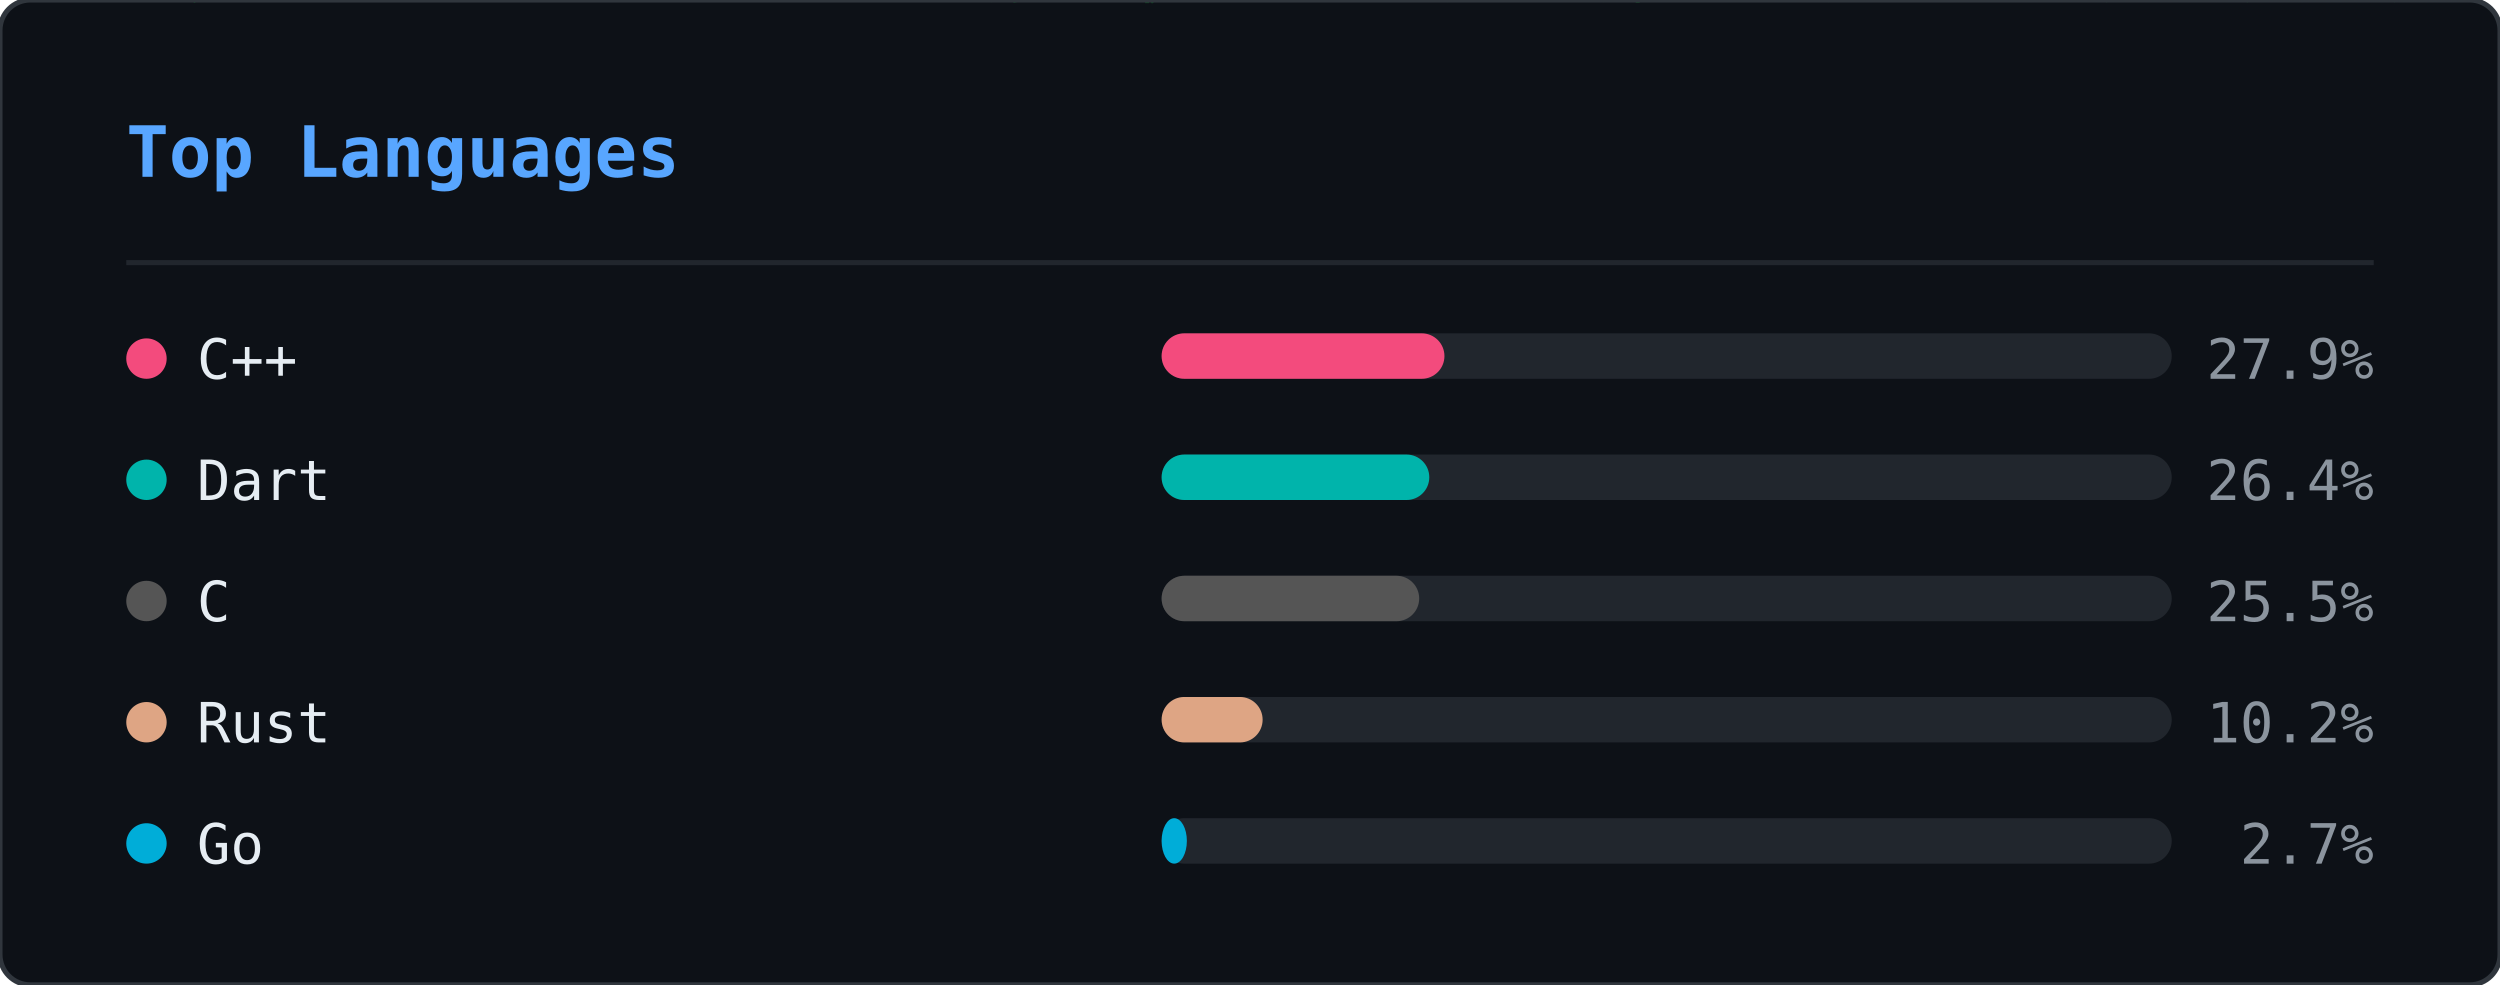
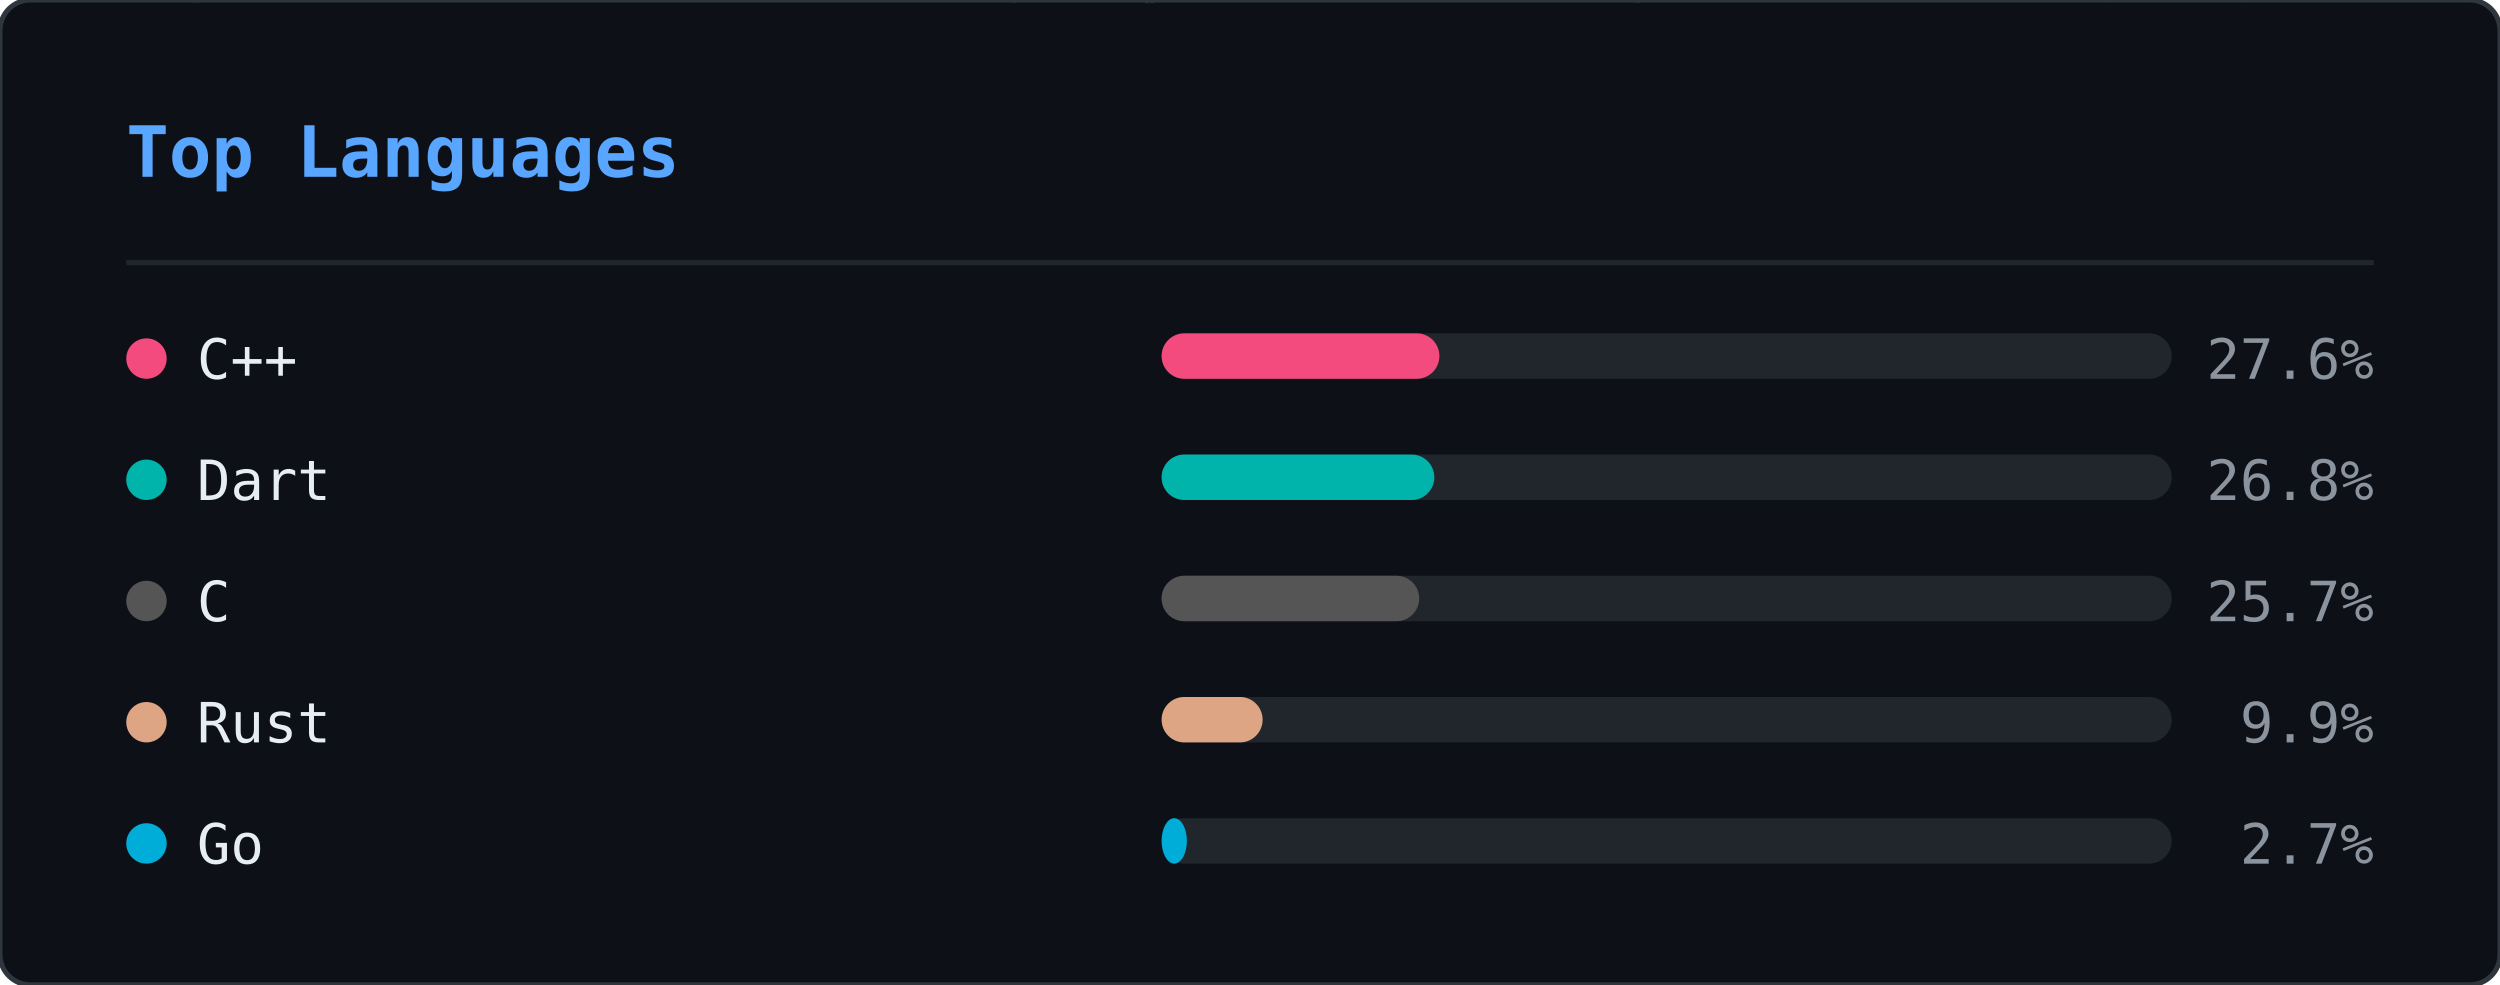
<svg xmlns="http://www.w3.org/2000/svg" width="495" height="195" viewBox="0 0 495 195">
  <defs>
    <clipPath id="ln-clip">
      <rect width="495" height="195" rx="6" />
    </clipPath>
  </defs>
  <rect width="495" height="195" rx="6" fill="#0d1117" />
  <g clip-path="url(#ln-clip)">
    <g opacity="0.22">
      <style>@keyframes ln0{from{transform:translateY(-46px)}to{transform:translateY(209px)}}@keyframes ln1{from{transform:translateY(-46px)}to{transform:translateY(209px)}}@keyframes ln2{from{transform:translateY(-46px)}to{transform:translateY(209px)}}@keyframes ln3{from{transform:translateY(-46px)}to{transform:translateY(209px)}}@keyframes ln4{from{transform:translateY(-46px)}to{transform:translateY(209px)}}@keyframes ln5{from{transform:translateY(-46px)}to{transform:translateY(209px)}}@keyframes ln6{from{transform:translateY(-46px)}to{transform:translateY(209px)}}@keyframes ln7{from{transform:translateY(-46px)}to{transform:translateY(209px)}}@keyframes ln8{from{transform:translateY(-46px)}to{transform:translateY(209px)}}@keyframes ln9{from{transform:translateY(-46px)}to{transform:translateY(209px)}}@keyframes ln10{from{transform:translateY(-46px)}to{transform:translateY(209px)}}@keyframes ln11{from{transform:translateY(-46px)}to{transform:translateY(209px)}}@keyframes ln12{from{transform:translateY(-46px)}to{transform:translateY(209px)}}@keyframes ln13{from{transform:translateY(-46px)}to{transform:translateY(209px)}}@keyframes ln14{from{transform:translateY(-46px)}to{transform:translateY(209px)}}@keyframes ln15{from{transform:translateY(-46px)}to{transform:translateY(209px)}}@keyframes ln16{from{transform:translateY(-46px)}to{transform:translateY(209px)}}@keyframes ln17{from{transform:translateY(-46px)}to{transform:translateY(209px)}}@keyframes ln18{from{transform:translateY(-46px)}to{transform:translateY(209px)}}@keyframes ln19{from{transform:translateY(-46px)}to{transform:translateY(209px)}}@keyframes ln20{from{transform:translateY(-46px)}to{transform:translateY(209px)}}@keyframes ln21{from{transform:translateY(-46px)}to{transform:translateY(209px)}}@keyframes ln22{from{transform:translateY(-46px)}to{transform:translateY(209px)}}@keyframes ln23{from{transform:translateY(-46px)}to{transform:translateY(209px)}}@keyframes ln24{from{transform:translateY(-46px)}to{transform:translateY(209px)}}@keyframes ln25{from{transform:translateY(-46px)}to{transform:translateY(209px)}}@keyframes ln26{from{transform:translateY(-46px)}to{transform:translateY(209px)}}@keyframes ln27{from{transform:translateY(-46px)}to{transform:translateY(209px)}}@keyframes ln28{from{transform:translateY(-46px)}to{transform:translateY(209px)}}@keyframes ln29{from{transform:translateY(-46px)}to{transform:translateY(209px)}}@keyframes ln30{from{transform:translateY(-46px)}to{transform:translateY(209px)}}@keyframes ln31{from{transform:translateY(-46px)}to{transform:translateY(209px)}}@keyframes ln32{from{transform:translateY(-46px)}to{transform:translateY(209px)}}@keyframes ln33{from{transform:translateY(-46px)}to{transform:translateY(209px)}}@keyframes ln34{from{transform:translateY(-46px)}to{transform:translateY(209px)}}@keyframes ln35{from{transform:translateY(-46px)}to{transform:translateY(209px)}}@keyframes ln36{from{transform:translateY(-46px)}to{transform:translateY(209px)}}@keyframes ln37{from{transform:translateY(-46px)}to{transform:translateY(209px)}}</style>
      <g style="animation:ln0 1.92s linear infinite;animation-delay:-0.55s">
        <text x="375" y="0" font-family="monospace" font-size="12" fill="#00ff41">ｿ</text>
        <text x="375" y="-14" font-family="monospace" font-size="12" fill="#00ff41" opacity="0.75">7</text>
        <text x="375" y="-28" font-family="monospace" font-size="12" fill="#00ff41" opacity="0.50">3</text>
        <text x="375" y="-42" font-family="monospace" font-size="12" fill="#00ff41" opacity="0.25">ﾑ</text>
      </g>
      <g style="animation:ln1 2.40s linear infinite;animation-delay:-0.40s">
        <text x="124" y="0" font-family="monospace" font-size="12" fill="#00ff41">ｶ</text>
        <text x="124" y="-14" font-family="monospace" font-size="12" fill="#00ff41" opacity="0.75">ｭ</text>
        <text x="124" y="-28" font-family="monospace" font-size="12" fill="#00ff41" opacity="0.50">ｳ</text>
        <text x="124" y="-42" font-family="monospace" font-size="12" fill="#00ff41" opacity="0.25">ﾎ</text>
      </g>
      <g style="animation:ln2 2.75s linear infinite;animation-delay:-0.79s">
        <text x="460" y="0" font-family="monospace" font-size="12" fill="#00ff41">1</text>
        <text x="460" y="-14" font-family="monospace" font-size="12" fill="#00ff41" opacity="0.75">ﾀ</text>
        <text x="460" y="-28" font-family="monospace" font-size="12" fill="#00ff41" opacity="0.50">ﾓ</text>
        <text x="460" y="-42" font-family="monospace" font-size="12" fill="#00ff41" opacity="0.25">6</text>
      </g>
      <g style="animation:ln3 1.66s linear infinite;animation-delay:-0.60s">
        <text x="320" y="0" font-family="monospace" font-size="12" fill="#00ff41">ｮ</text>
        <text x="320" y="-14" font-family="monospace" font-size="12" fill="#00ff41" opacity="0.75">ｽ</text>
        <text x="320" y="-28" font-family="monospace" font-size="12" fill="#00ff41" opacity="0.50">ｾ</text>
        <text x="320" y="-42" font-family="monospace" font-size="12" fill="#00ff41" opacity="0.25">ｫ</text>
      </g>
      <g style="animation:ln4 2.63s linear infinite;animation-delay:-1.74s">
        <text x="366" y="0" font-family="monospace" font-size="12" fill="#00ff41">ｿ</text>
        <text x="366" y="-14" font-family="monospace" font-size="12" fill="#00ff41" opacity="0.75">ﾍ</text>
        <text x="366" y="-28" font-family="monospace" font-size="12" fill="#00ff41" opacity="0.50">ｨ</text>
        <text x="366" y="-42" font-family="monospace" font-size="12" fill="#00ff41" opacity="0.25">5</text>
      </g>
      <g style="animation:ln5 3.08s linear infinite;animation-delay:-2.49s">
        <text x="311" y="0" font-family="monospace" font-size="12" fill="#00ff41">2</text>
        <text x="311" y="-14" font-family="monospace" font-size="12" fill="#00ff41" opacity="0.75">ｻ</text>
        <text x="311" y="-28" font-family="monospace" font-size="12" fill="#00ff41" opacity="0.50">8</text>
        <text x="311" y="-42" font-family="monospace" font-size="12" fill="#00ff41" opacity="0.25">ﾑ</text>
      </g>
      <g style="animation:ln6 1.75s linear infinite;animation-delay:-1.65s">
        <text x="46" y="0" font-family="monospace" font-size="12" fill="#00ff41">ﾔ</text>
        <text x="46" y="-14" font-family="monospace" font-size="12" fill="#00ff41" opacity="0.75">6</text>
        <text x="46" y="-28" font-family="monospace" font-size="12" fill="#00ff41" opacity="0.50">ﾓ</text>
        <text x="46" y="-42" font-family="monospace" font-size="12" fill="#00ff41" opacity="0.25">ﾑ</text>
      </g>
      <g style="animation:ln7 2.87s linear infinite;animation-delay:-0.22s">
        <text x="161" y="0" font-family="monospace" font-size="12" fill="#00ff41">ｺ</text>
        <text x="161" y="-14" font-family="monospace" font-size="12" fill="#00ff41" opacity="0.75">ｬ</text>
        <text x="161" y="-28" font-family="monospace" font-size="12" fill="#00ff41" opacity="0.50">ﾋ</text>
        <text x="161" y="-42" font-family="monospace" font-size="12" fill="#00ff41" opacity="0.25">6</text>
      </g>
      <g style="animation:ln8 2.04s linear infinite;animation-delay:-0.62s">
        <text x="36" y="0" font-family="monospace" font-size="12" fill="#00ff41">ｩ</text>
        <text x="36" y="-14" font-family="monospace" font-size="12" fill="#00ff41" opacity="0.75">ﾘ</text>
        <text x="36" y="-28" font-family="monospace" font-size="12" fill="#00ff41" opacity="0.50">ﾂ</text>
        <text x="36" y="-42" font-family="monospace" font-size="12" fill="#00ff41" opacity="0.25">0</text>
      </g>
      <g style="animation:ln9 2.67s linear infinite;animation-delay:-1.60s">
        <text x="410" y="0" font-family="monospace" font-size="12" fill="#00ff41">ﾎ</text>
        <text x="410" y="-14" font-family="monospace" font-size="12" fill="#00ff41" opacity="0.75">5</text>
        <text x="410" y="-28" font-family="monospace" font-size="12" fill="#00ff41" opacity="0.50">ｵ</text>
        <text x="410" y="-42" font-family="monospace" font-size="12" fill="#00ff41" opacity="0.25">5</text>
      </g>
      <g style="animation:ln10 1.99s linear infinite;animation-delay:-0.10s">
        <text x="462" y="0" font-family="monospace" font-size="12" fill="#00ff41">ﾊ</text>
        <text x="462" y="-14" font-family="monospace" font-size="12" fill="#00ff41" opacity="0.75">ﾗ</text>
        <text x="462" y="-28" font-family="monospace" font-size="12" fill="#00ff41" opacity="0.50">ｧ</text>
        <text x="462" y="-42" font-family="monospace" font-size="12" fill="#00ff41" opacity="0.25">ｺ</text>
      </g>
      <g style="animation:ln11 1.72s linear infinite;animation-delay:-0.65s">
        <text x="298" y="0" font-family="monospace" font-size="12" fill="#00ff41">ﾁ</text>
        <text x="298" y="-14" font-family="monospace" font-size="12" fill="#00ff41" opacity="0.75">ｹ</text>
        <text x="298" y="-28" font-family="monospace" font-size="12" fill="#00ff41" opacity="0.50">ﾒ</text>
        <text x="298" y="-42" font-family="monospace" font-size="12" fill="#00ff41" opacity="0.25">ﾎ</text>
      </g>
      <g style="animation:ln12 1.89s linear infinite;animation-delay:-1.40s">
        <text x="223" y="0" font-family="monospace" font-size="12" fill="#00ff41">ﾝ</text>
        <text x="223" y="-14" font-family="monospace" font-size="12" fill="#00ff41" opacity="0.75">ﾊ</text>
        <text x="223" y="-28" font-family="monospace" font-size="12" fill="#00ff41" opacity="0.50">ﾀ</text>
        <text x="223" y="-42" font-family="monospace" font-size="12" fill="#00ff41" opacity="0.25">ｲ</text>
      </g>
      <g style="animation:ln13 1.87s linear infinite;animation-delay:-0.50s">
        <text x="41" y="0" font-family="monospace" font-size="12" fill="#00ff41">ｪ</text>
        <text x="41" y="-14" font-family="monospace" font-size="12" fill="#00ff41" opacity="0.75">ｮ</text>
        <text x="41" y="-28" font-family="monospace" font-size="12" fill="#00ff41" opacity="0.50">ﾏ</text>
        <text x="41" y="-42" font-family="monospace" font-size="12" fill="#00ff41" opacity="0.25">1</text>
      </g>
      <g style="animation:ln14 3.09s linear infinite;animation-delay:-1.87s">
        <text x="216" y="0" font-family="monospace" font-size="12" fill="#00ff41">ﾜ</text>
        <text x="216" y="-14" font-family="monospace" font-size="12" fill="#00ff41" opacity="0.75">ﾐ</text>
        <text x="216" y="-28" font-family="monospace" font-size="12" fill="#00ff41" opacity="0.50">ｸ</text>
        <text x="216" y="-42" font-family="monospace" font-size="12" fill="#00ff41" opacity="0.25">ｪ</text>
      </g>
      <g style="animation:ln15 1.72s linear infinite;animation-delay:-0.81s">
        <text x="258" y="0" font-family="monospace" font-size="12" fill="#00ff41">5</text>
        <text x="258" y="-14" font-family="monospace" font-size="12" fill="#00ff41" opacity="0.75">ｹ</text>
        <text x="258" y="-28" font-family="monospace" font-size="12" fill="#00ff41" opacity="0.50">0</text>
        <text x="258" y="-42" font-family="monospace" font-size="12" fill="#00ff41" opacity="0.25">ﾅ</text>
      </g>
      <g style="animation:ln16 2.04s linear infinite;animation-delay:-0.70s">
        <text x="72" y="0" font-family="monospace" font-size="12" fill="#00ff41">ｫ</text>
        <text x="72" y="-14" font-family="monospace" font-size="12" fill="#00ff41" opacity="0.75">ﾑ</text>
        <text x="72" y="-28" font-family="monospace" font-size="12" fill="#00ff41" opacity="0.50">8</text>
        <text x="72" y="-42" font-family="monospace" font-size="12" fill="#00ff41" opacity="0.25">ﾆ</text>
      </g>
      <g style="animation:ln17 2.90s linear infinite;animation-delay:-0.60s">
        <text x="259" y="0" font-family="monospace" font-size="12" fill="#00ff41">ｼ</text>
        <text x="259" y="-14" font-family="monospace" font-size="12" fill="#00ff41" opacity="0.75">ﾒ</text>
        <text x="259" y="-28" font-family="monospace" font-size="12" fill="#00ff41" opacity="0.50">ﾏ</text>
        <text x="259" y="-42" font-family="monospace" font-size="12" fill="#00ff41" opacity="0.25">9</text>
      </g>
      <g style="animation:ln18 1.79s linear infinite;animation-delay:-0.72s">
        <text x="472" y="0" font-family="monospace" font-size="12" fill="#00ff41">ﾗ</text>
        <text x="472" y="-14" font-family="monospace" font-size="12" fill="#00ff41" opacity="0.75">ﾝ</text>
        <text x="472" y="-28" font-family="monospace" font-size="12" fill="#00ff41" opacity="0.50">ﾚ</text>
        <text x="472" y="-42" font-family="monospace" font-size="12" fill="#00ff41" opacity="0.25">9</text>
      </g>
      <g style="animation:ln19 2.43s linear infinite;animation-delay:-2.21s">
        <text x="10" y="0" font-family="monospace" font-size="12" fill="#00ff41">8</text>
        <text x="10" y="-14" font-family="monospace" font-size="12" fill="#00ff41" opacity="0.75">ｽ</text>
        <text x="10" y="-28" font-family="monospace" font-size="12" fill="#00ff41" opacity="0.50">6</text>
        <text x="10" y="-42" font-family="monospace" font-size="12" fill="#00ff41" opacity="0.25">ﾗ</text>
      </g>
      <g style="animation:ln20 1.60s linear infinite;animation-delay:-0.29s">
        <text x="360" y="0" font-family="monospace" font-size="12" fill="#00ff41">ﾌ</text>
        <text x="360" y="-14" font-family="monospace" font-size="12" fill="#00ff41" opacity="0.75">ｧ</text>
        <text x="360" y="-28" font-family="monospace" font-size="12" fill="#00ff41" opacity="0.50">ﾅ</text>
        <text x="360" y="-42" font-family="monospace" font-size="12" fill="#00ff41" opacity="0.25">ﾒ</text>
      </g>
      <g style="animation:ln21 1.83s linear infinite;animation-delay:-1.82s">
        <text x="369" y="0" font-family="monospace" font-size="12" fill="#00ff41">ﾁ</text>
        <text x="369" y="-14" font-family="monospace" font-size="12" fill="#00ff41" opacity="0.75">ﾔ</text>
        <text x="369" y="-28" font-family="monospace" font-size="12" fill="#00ff41" opacity="0.50">4</text>
        <text x="369" y="-42" font-family="monospace" font-size="12" fill="#00ff41" opacity="0.25">ｲ</text>
      </g>
      <g style="animation:ln22 2.18s linear infinite;animation-delay:-0.55s">
        <text x="172" y="0" font-family="monospace" font-size="12" fill="#00ff41">8</text>
        <text x="172" y="-14" font-family="monospace" font-size="12" fill="#00ff41" opacity="0.75">ｽ</text>
        <text x="172" y="-28" font-family="monospace" font-size="12" fill="#00ff41" opacity="0.50">ﾓ</text>
        <text x="172" y="-42" font-family="monospace" font-size="12" fill="#00ff41" opacity="0.25">0</text>
      </g>
      <g style="animation:ln23 3.16s linear infinite;animation-delay:-1.03s">
        <text x="284" y="0" font-family="monospace" font-size="12" fill="#00ff41">ﾘ</text>
        <text x="284" y="-14" font-family="monospace" font-size="12" fill="#00ff41" opacity="0.75">4</text>
        <text x="284" y="-28" font-family="monospace" font-size="12" fill="#00ff41" opacity="0.50">2</text>
        <text x="284" y="-42" font-family="monospace" font-size="12" fill="#00ff41" opacity="0.25">ｱ</text>
      </g>
      <g style="animation:ln24 2.25s linear infinite;animation-delay:-0.11s">
        <text x="302" y="0" font-family="monospace" font-size="12" fill="#00ff41">ｶ</text>
        <text x="302" y="-14" font-family="monospace" font-size="12" fill="#00ff41" opacity="0.75">ﾍ</text>
        <text x="302" y="-28" font-family="monospace" font-size="12" fill="#00ff41" opacity="0.50">9</text>
        <text x="302" y="-42" font-family="monospace" font-size="12" fill="#00ff41" opacity="0.25">ﾒ</text>
      </g>
      <g style="animation:ln25 2.16s linear infinite;animation-delay:-1.63s">
        <text x="461" y="0" font-family="monospace" font-size="12" fill="#00ff41">ﾋ</text>
        <text x="461" y="-14" font-family="monospace" font-size="12" fill="#00ff41" opacity="0.75">ﾋ</text>
        <text x="461" y="-28" font-family="monospace" font-size="12" fill="#00ff41" opacity="0.50">5</text>
        <text x="461" y="-42" font-family="monospace" font-size="12" fill="#00ff41" opacity="0.25">ｭ</text>
      </g>
      <g style="animation:ln26 3.03s linear infinite;animation-delay:-2.94s">
        <text x="454" y="0" font-family="monospace" font-size="12" fill="#00ff41">ﾅ</text>
        <text x="454" y="-14" font-family="monospace" font-size="12" fill="#00ff41" opacity="0.75">ｲ</text>
        <text x="454" y="-28" font-family="monospace" font-size="12" fill="#00ff41" opacity="0.50">ｼ</text>
        <text x="454" y="-42" font-family="monospace" font-size="12" fill="#00ff41" opacity="0.25">ﾔ</text>
      </g>
      <g style="animation:ln27 1.58s linear infinite;animation-delay:-0.57s">
        <text x="194" y="0" font-family="monospace" font-size="12" fill="#00ff41">ｳ</text>
        <text x="194" y="-14" font-family="monospace" font-size="12" fill="#00ff41" opacity="0.75">1</text>
        <text x="194" y="-28" font-family="monospace" font-size="12" fill="#00ff41" opacity="0.50">ﾙ</text>
        <text x="194" y="-42" font-family="monospace" font-size="12" fill="#00ff41" opacity="0.25">ｶ</text>
      </g>
      <g style="animation:ln28 1.94s linear infinite;animation-delay:-1.53s">
        <text x="414" y="0" font-family="monospace" font-size="12" fill="#00ff41">ｷ</text>
        <text x="414" y="-14" font-family="monospace" font-size="12" fill="#00ff41" opacity="0.75">ｳ</text>
        <text x="414" y="-28" font-family="monospace" font-size="12" fill="#00ff41" opacity="0.50">7</text>
        <text x="414" y="-42" font-family="monospace" font-size="12" fill="#00ff41" opacity="0.25">ﾌ</text>
      </g>
      <g style="animation:ln29 1.72s linear infinite;animation-delay:-0.16s">
        <text x="198" y="0" font-family="monospace" font-size="12" fill="#00ff41">ｬ</text>
        <text x="198" y="-14" font-family="monospace" font-size="12" fill="#00ff41" opacity="0.75">ｻ</text>
        <text x="198" y="-28" font-family="monospace" font-size="12" fill="#00ff41" opacity="0.50">ﾝ</text>
        <text x="198" y="-42" font-family="monospace" font-size="12" fill="#00ff41" opacity="0.25">ﾆ</text>
      </g>
      <g style="animation:ln30 1.90s linear infinite;animation-delay:-1.28s">
        <text x="443" y="0" font-family="monospace" font-size="12" fill="#00ff41">ｧ</text>
        <text x="443" y="-14" font-family="monospace" font-size="12" fill="#00ff41" opacity="0.75">4</text>
        <text x="443" y="-28" font-family="monospace" font-size="12" fill="#00ff41" opacity="0.50">ﾃ</text>
        <text x="443" y="-42" font-family="monospace" font-size="12" fill="#00ff41" opacity="0.25">ｾ</text>
      </g>
      <g style="animation:ln31 2.27s linear infinite;animation-delay:-2.25s">
        <text x="209" y="0" font-family="monospace" font-size="12" fill="#00ff41">ﾕ</text>
        <text x="209" y="-14" font-family="monospace" font-size="12" fill="#00ff41" opacity="0.75">ﾍ</text>
        <text x="209" y="-28" font-family="monospace" font-size="12" fill="#00ff41" opacity="0.50">ｵ</text>
        <text x="209" y="-42" font-family="monospace" font-size="12" fill="#00ff41" opacity="0.25">ﾖ</text>
      </g>
      <g style="animation:ln32 2.19s linear infinite;animation-delay:-0.31s">
        <text x="226" y="0" font-family="monospace" font-size="12" fill="#00ff41">ｯ</text>
        <text x="226" y="-14" font-family="monospace" font-size="12" fill="#00ff41" opacity="0.75">ｾ</text>
        <text x="226" y="-28" font-family="monospace" font-size="12" fill="#00ff41" opacity="0.50">ｺ</text>
        <text x="226" y="-42" font-family="monospace" font-size="12" fill="#00ff41" opacity="0.25">ｳ</text>
      </g>
      <g style="animation:ln33 2.46s linear infinite;animation-delay:-1.87s">
        <text x="142" y="0" font-family="monospace" font-size="12" fill="#00ff41">1</text>
        <text x="142" y="-14" font-family="monospace" font-size="12" fill="#00ff41" opacity="0.75">ｱ</text>
        <text x="142" y="-28" font-family="monospace" font-size="12" fill="#00ff41" opacity="0.50">ﾀ</text>
        <text x="142" y="-42" font-family="monospace" font-size="12" fill="#00ff41" opacity="0.25">ｮ</text>
      </g>
      <g style="animation:ln34 2.12s linear infinite;animation-delay:-1.72s">
        <text x="40" y="0" font-family="monospace" font-size="12" fill="#00ff41">ﾊ</text>
        <text x="40" y="-14" font-family="monospace" font-size="12" fill="#00ff41" opacity="0.75">ﾋ</text>
        <text x="40" y="-28" font-family="monospace" font-size="12" fill="#00ff41" opacity="0.50">ﾒ</text>
        <text x="40" y="-42" font-family="monospace" font-size="12" fill="#00ff41" opacity="0.25">ｮ</text>
      </g>
      <g style="animation:ln35 2.76s linear infinite;animation-delay:-0.97s">
        <text x="16" y="0" font-family="monospace" font-size="12" fill="#00ff41">ﾁ</text>
        <text x="16" y="-14" font-family="monospace" font-size="12" fill="#00ff41" opacity="0.75">ｿ</text>
        <text x="16" y="-28" font-family="monospace" font-size="12" fill="#00ff41" opacity="0.50">ﾅ</text>
        <text x="16" y="-42" font-family="monospace" font-size="12" fill="#00ff41" opacity="0.25">ｨ</text>
      </g>
      <g style="animation:ln36 1.78s linear infinite;animation-delay:-0.44s">
        <text x="224" y="0" font-family="monospace" font-size="12" fill="#00ff41">ｨ</text>
        <text x="224" y="-14" font-family="monospace" font-size="12" fill="#00ff41" opacity="0.75">ﾜ</text>
        <text x="224" y="-28" font-family="monospace" font-size="12" fill="#00ff41" opacity="0.50">ｶ</text>
        <text x="224" y="-42" font-family="monospace" font-size="12" fill="#00ff41" opacity="0.25">ｿ</text>
      </g>
      <g style="animation:ln37 1.57s linear infinite;animation-delay:-0.77s">
        <text x="315" y="0" font-family="monospace" font-size="12" fill="#00ff41">ﾘ</text>
        <text x="315" y="-14" font-family="monospace" font-size="12" fill="#00ff41" opacity="0.75">3</text>
        <text x="315" y="-28" font-family="monospace" font-size="12" fill="#00ff41" opacity="0.50">6</text>
        <text x="315" y="-42" font-family="monospace" font-size="12" fill="#00ff41" opacity="0.25">5</text>
      </g>
    </g>
  </g>
  <rect width="495" height="195" rx="6" fill="none" stroke="#30363d" stroke-width="1" />
  <text x="25" y="35" font-family="monospace" font-size="14" font-weight="600" fill="#58a6ff">Top Languages</text>
  <line x1="25" y1="52" x2="470" y2="52" stroke="#21262d" stroke-width="1" />
  <circle cx="29" cy="71" r="4" fill="#f34b7d" />
  <text x="39" y="75" font-family="monospace" font-size="11" fill="#e6edf3">C++</text>
  <rect x="230" y="66" width="200" height="9" rx="4.5" fill="#21262d" />
-   <rect x="230" y="66" width="56" height="9" rx="4.5" fill="#f34b7d" />
-   <text x="470" y="75" text-anchor="end" font-family="monospace" font-size="11" fill="#8b949e">27.9%</text>
+   <rect x="230" y="66" width="55" height="9" rx="4.5" fill="#f34b7d" />
+   <text x="470" y="75" text-anchor="end" font-family="monospace" font-size="11" fill="#8b949e">27.6%</text>
  <circle cx="29" cy="95" r="4" fill="#00B4AB" />
  <text x="39" y="99" font-family="monospace" font-size="11" fill="#e6edf3">Dart</text>
  <rect x="230" y="90" width="200" height="9" rx="4.5" fill="#21262d" />
-   <rect x="230" y="90" width="53" height="9" rx="4.5" fill="#00B4AB" />
-   <text x="470" y="99" text-anchor="end" font-family="monospace" font-size="11" fill="#8b949e">26.4%</text>
+   <rect x="230" y="90" width="54" height="9" rx="4.5" fill="#00B4AB" />
+   <text x="470" y="99" text-anchor="end" font-family="monospace" font-size="11" fill="#8b949e">26.8%</text>
  <circle cx="29" cy="119" r="4" fill="#555555" />
  <text x="39" y="123" font-family="monospace" font-size="11" fill="#e6edf3">C</text>
  <rect x="230" y="114" width="200" height="9" rx="4.5" fill="#21262d" />
  <rect x="230" y="114" width="51" height="9" rx="4.5" fill="#555555" />
-   <text x="470" y="123" text-anchor="end" font-family="monospace" font-size="11" fill="#8b949e">25.5%</text>
+   <text x="470" y="123" text-anchor="end" font-family="monospace" font-size="11" fill="#8b949e">25.7%</text>
  <circle cx="29" cy="143" r="4" fill="#dea584" />
  <text x="39" y="147" font-family="monospace" font-size="11" fill="#e6edf3">Rust</text>
  <rect x="230" y="138" width="200" height="9" rx="4.5" fill="#21262d" />
  <rect x="230" y="138" width="20" height="9" rx="4.5" fill="#dea584" />
-   <text x="470" y="147" text-anchor="end" font-family="monospace" font-size="11" fill="#8b949e">10.2%</text>
+   <text x="470" y="147" text-anchor="end" font-family="monospace" font-size="11" fill="#8b949e">9.9%</text>
  <circle cx="29" cy="167" r="4" fill="#00ADD8" />
  <text x="39" y="171" font-family="monospace" font-size="11" fill="#e6edf3">Go</text>
  <rect x="230" y="162" width="200" height="9" rx="4.5" fill="#21262d" />
  <rect x="230" y="162" width="5" height="9" rx="4.5" fill="#00ADD8" />
  <text x="470" y="171" text-anchor="end" font-family="monospace" font-size="11" fill="#8b949e">2.7%</text>
</svg>
